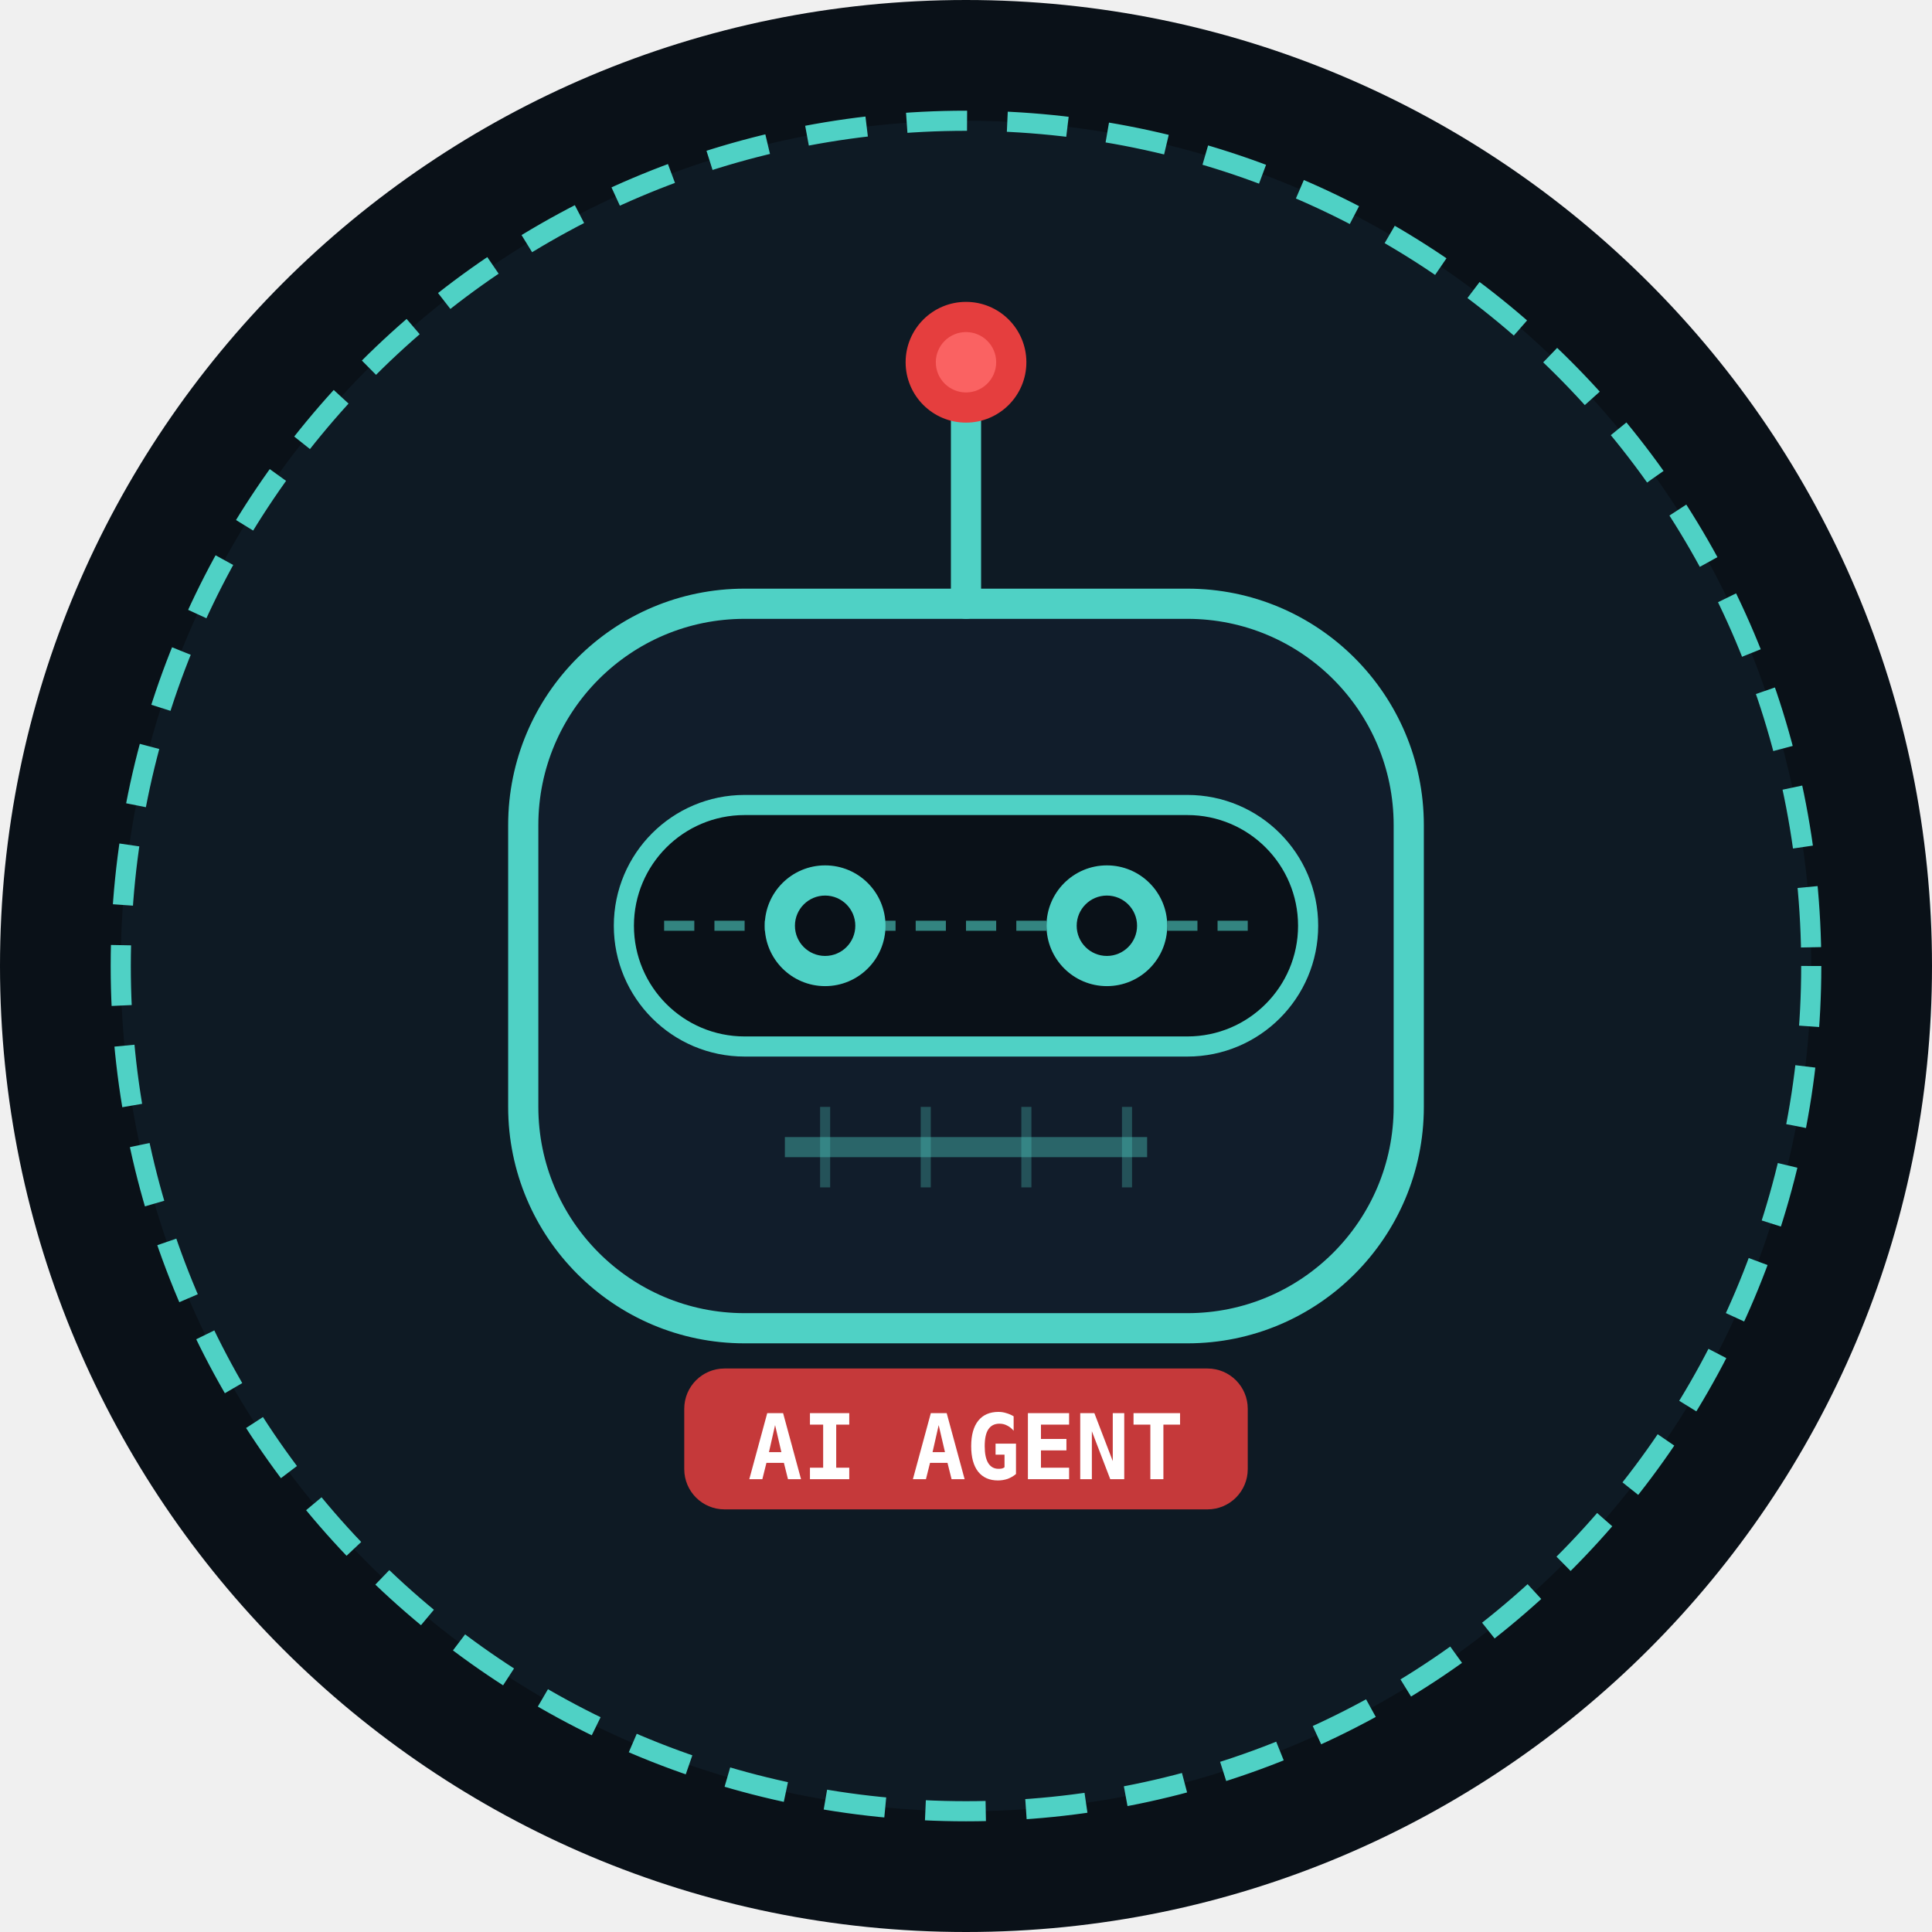
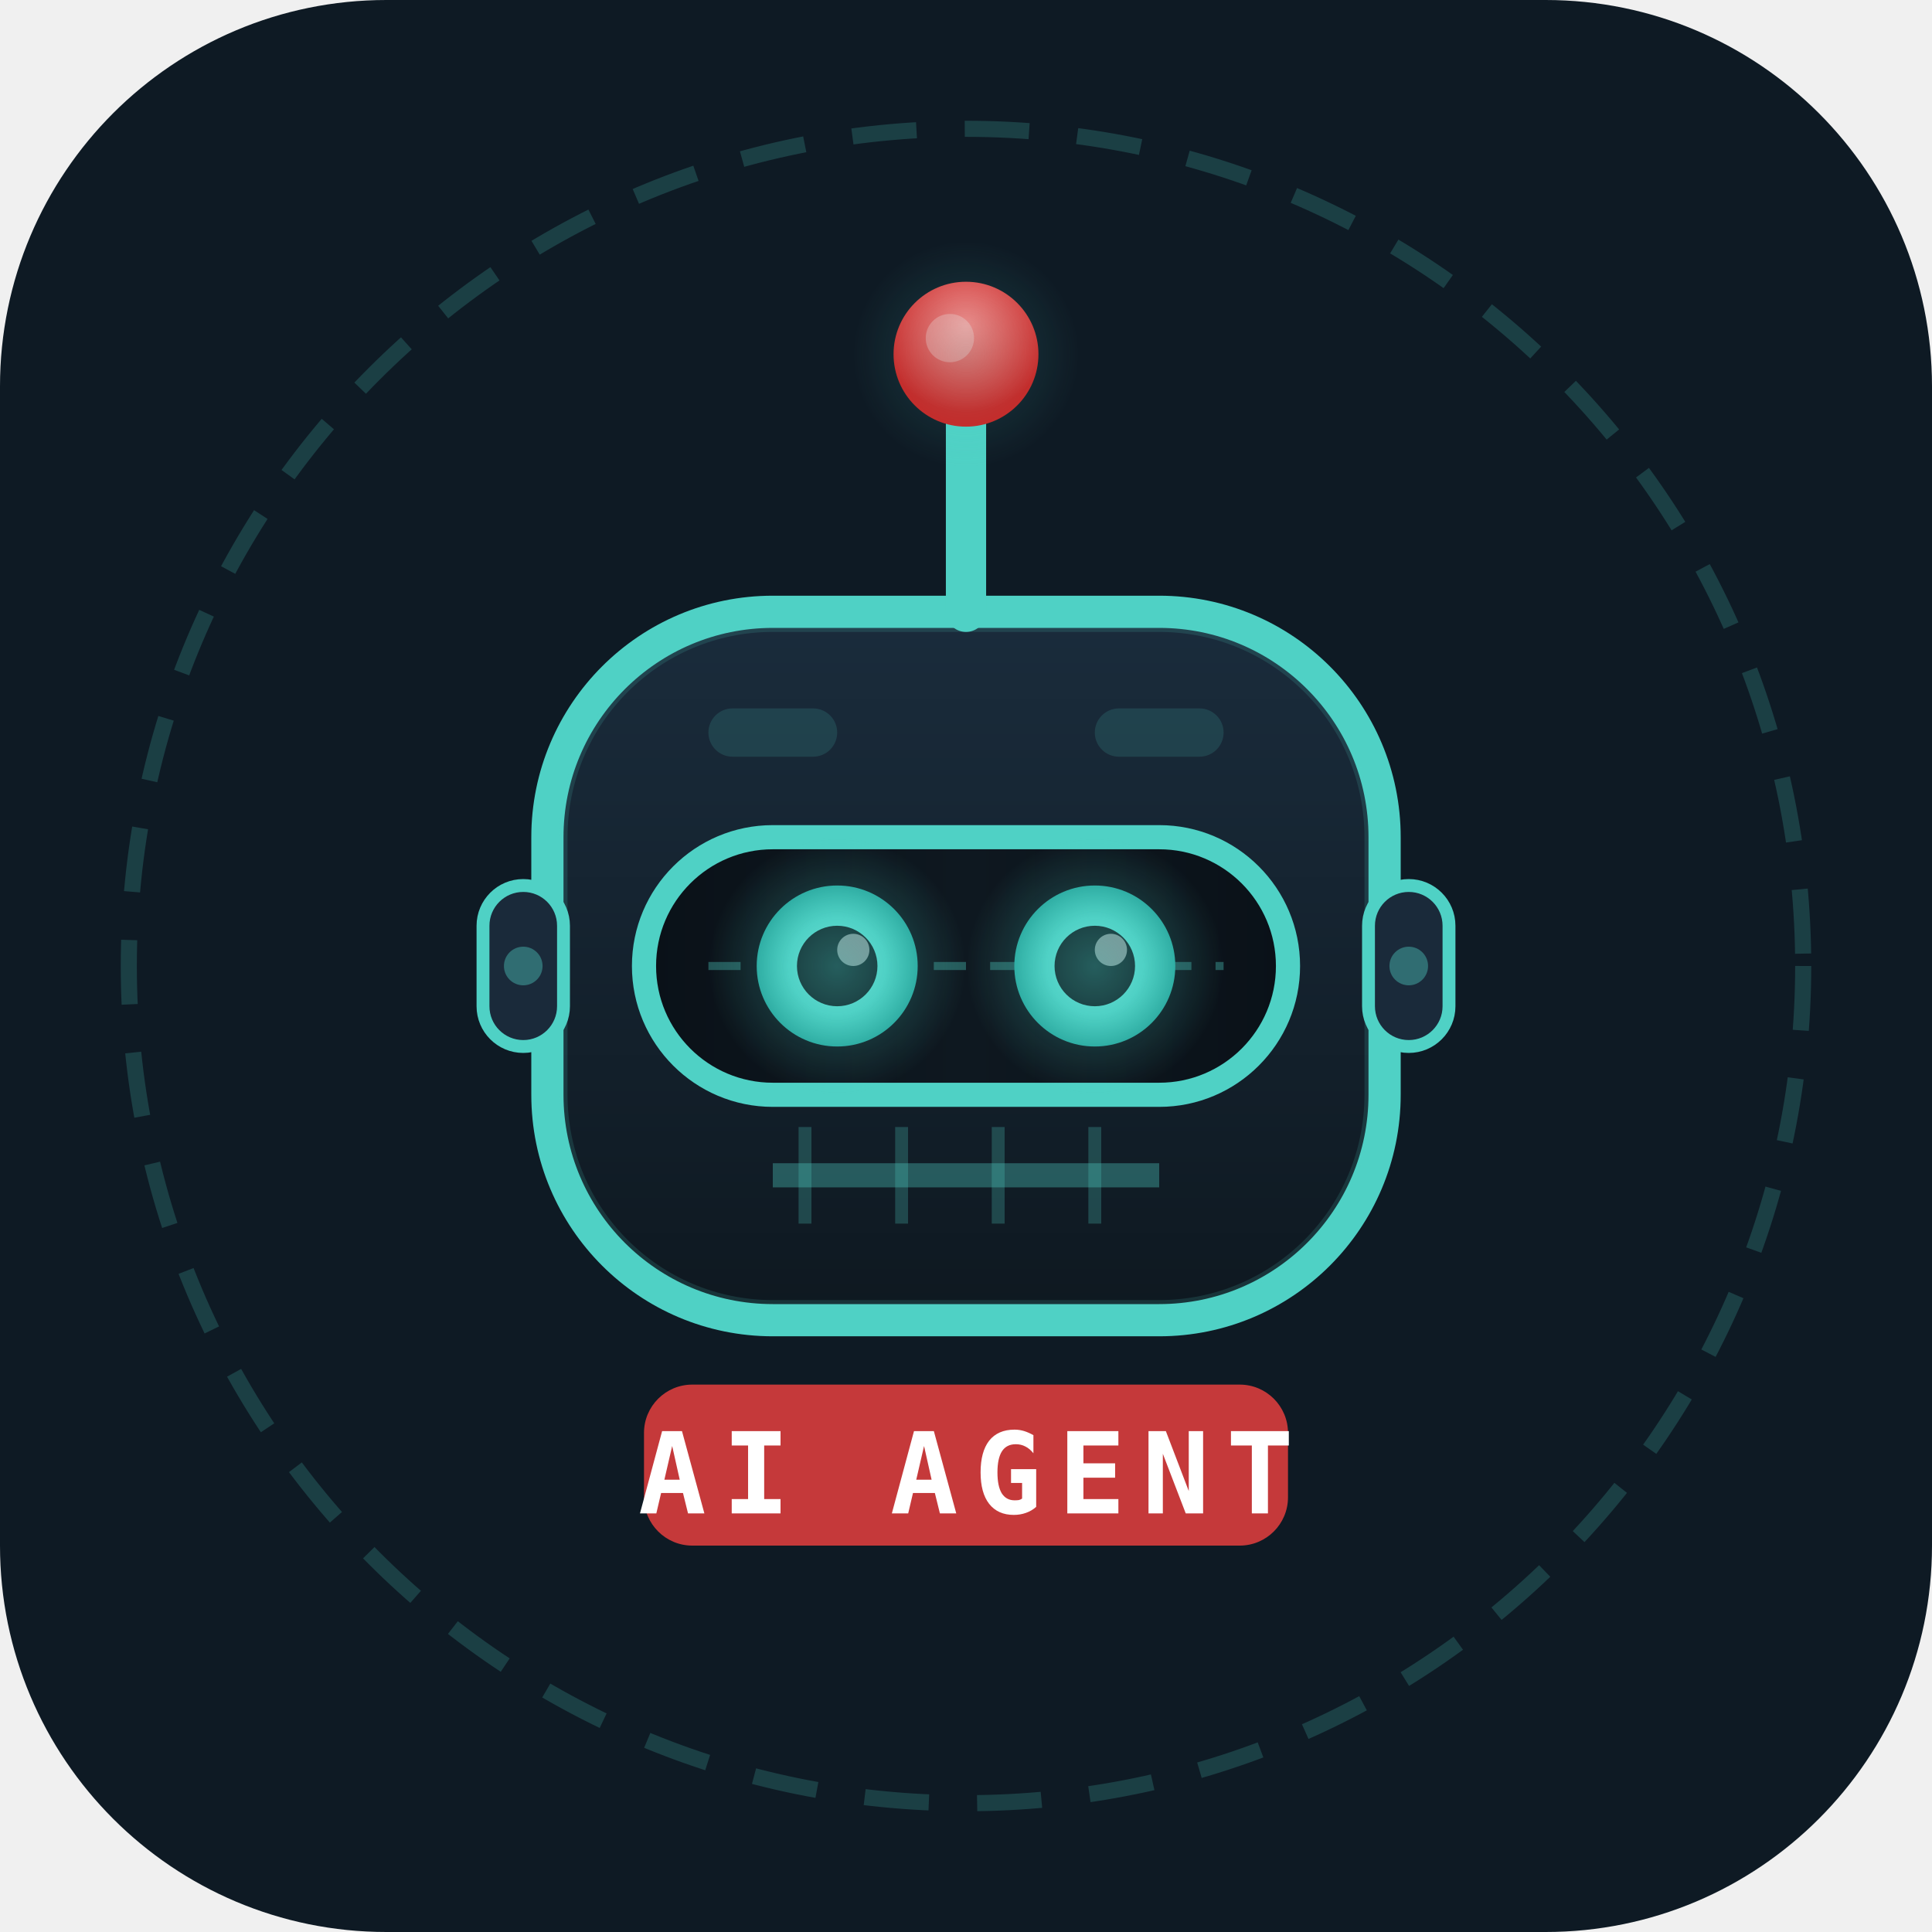
- <svg xmlns="http://www.w3.org/2000/svg" width="192" height="192" viewBox="0 0 192 192" fill="none">
-   <rect width="192" height="192" rx="96" fill="#0a1118" />
-   <circle cx="96" cy="96" r="84" fill="#0e1a24" stroke="#4fd1c5" stroke-width="2" stroke-dasharray="6 4" />
-   <rect x="52" y="60" width="88" height="72" rx="22" fill="#111d2b" stroke="#4fd1c5" stroke-width="3" />
-   <rect x="62" y="80" width="68" height="24" rx="12" fill="#0a1118" stroke="#4fd1c5" stroke-width="2" />
-   <line x1="66" y1="92" x2="126" y2="92" stroke="#4fd1c5" stroke-width="1" stroke-dasharray="3 2" opacity="0.6" />
-   <circle cx="82" cy="92" r="6" fill="#4fd1c5" />
-   <circle cx="82" cy="92" r="3" fill="#0a1118" />
-   <circle cx="110" cy="92" r="6" fill="#4fd1c5" />
-   <circle cx="110" cy="92" r="3" fill="#0a1118" />
-   <line x1="96" y1="40" x2="96" y2="60" stroke="#4fd1c5" stroke-width="3" stroke-linecap="round" />
-   <circle cx="96" cy="36" r="6" fill="#e53e3e" />
-   <circle cx="96" cy="36" r="3" fill="#ff6b6b" opacity="0.8" />
-   <line x1="78" y1="114" x2="114" y2="114" stroke="#4fd1c5" stroke-width="2" opacity="0.4" />
-   <line x1="82" y1="110" x2="82" y2="118" stroke="#4fd1c5" stroke-width="1" opacity="0.3" />
-   <line x1="92" y1="110" x2="92" y2="118" stroke="#4fd1c5" stroke-width="1" opacity="0.3" />
-   <line x1="102" y1="110" x2="102" y2="118" stroke="#4fd1c5" stroke-width="1" opacity="0.3" />
-   <line x1="112" y1="110" x2="112" y2="118" stroke="#4fd1c5" stroke-width="1" opacity="0.3" />
-   <rect x="68" y="136" width="56" height="14" rx="4" fill="#e53e3e" opacity="0.85" />
-   <text x="96" y="147" text-anchor="middle" fill="#fff" font-size="9" font-family="monospace" font-weight="700">AI AGENT</text>
+ <svg xmlns="http://www.w3.org/2000/svg" viewBox="0 0 120 120">
+   <defs>
+     <linearGradient id="aihead" x1="0" y1="0" x2="0" y2="1">
+       <stop offset="0%" stop-color="#1a2c3c" />
+       <stop offset="100%" stop-color="#0e1820" />
+     </linearGradient>
+     <linearGradient id="aivisor" x1="0" y1="0" x2="1" y2="0">
+       <stop offset="0%" stop-color="#0a1118" />
+       <stop offset="50%" stop-color="#0e1820" />
+       <stop offset="100%" stop-color="#0a1118" />
+     </linearGradient>
+     <radialGradient id="aieye" cx="0.5" cy="0.5" r="0.5">
+       <stop offset="0%" stop-color="#7aeae0" />
+       <stop offset="60%" stop-color="#4fd1c5" />
+       <stop offset="100%" stop-color="#2aa89e" />
+     </radialGradient>
+     <radialGradient id="aiantenna" cx="0.5" cy="0.3" r="0.6">
+       <stop offset="0%" stop-color="#ff8080" />
+       <stop offset="100%" stop-color="#cc2020" />
+     </radialGradient>
+     <radialGradient id="aieyeglow" cx="0.5" cy="0.5" r="0.5">
+       <stop offset="0%" stop-color="#4fd1c5" stop-opacity="0.4" />
+       <stop offset="100%" stop-color="#4fd1c5" stop-opacity="0" />
+     </radialGradient>
+   </defs>
+   <rect width="120" height="120" rx="24" fill="#0e1a24" />
+   <circle cx="60" cy="60" r="52" fill="none" stroke="#4fd1c5" stroke-width="1" stroke-dasharray="4 3" opacity="0.2" />
+   <rect x="34" y="38" width="52" height="44" rx="14" fill="url(#aihead)" stroke="#4fd1c5" stroke-width="2" />
+   <rect x="35" y="39" width="50" height="42" rx="13" fill="none" stroke="#4fd1c5" stroke-width="0.5" opacity="0.15" />
+   <rect x="40" y="52" width="40" height="16" rx="8" fill="url(#aivisor)" stroke="#4fd1c5" stroke-width="1.5" />
+   <line x1="44" y1="60" x2="76" y2="60" stroke="#4fd1c5" stroke-width="0.5" stroke-dasharray="2 1.5" opacity="0.35" />
+   <circle cx="52" cy="60" r="5" fill="url(#aieye)" />
+   <circle cx="52" cy="60" r="2.5" fill="#0a1118" />
+   <circle cx="53" cy="59" r="1" fill="#fff" opacity="0.5" />
+   <circle cx="52" cy="60" r="8" fill="url(#aieyeglow)" />
+   <circle cx="68" cy="60" r="5" fill="url(#aieye)" />
+   <circle cx="68" cy="60" r="2.5" fill="#0a1118" />
+   <circle cx="69" cy="59" r="1" fill="#fff" opacity="0.5" />
+   <circle cx="68" cy="60" r="8" fill="url(#aieyeglow)" />
+   <line x1="60" y1="24" x2="60" y2="38" stroke="#4fd1c5" stroke-width="2.5" stroke-linecap="round" />
+   <circle cx="60" cy="22" r="4.5" fill="url(#aiantenna)" />
+   <circle cx="59" cy="21" r="1.5" fill="#fff" opacity="0.25" />
+   <circle cx="60" cy="22" r="7" fill="url(#aieyeglow)" opacity="0.5" />
+   <line x1="48" y1="73" x2="72" y2="73" stroke="#4fd1c5" stroke-width="1.5" opacity="0.35" />
+   <line x1="50" y1="70" x2="50" y2="76" stroke="#4fd1c5" stroke-width="0.8" opacity="0.25" />
+   <line x1="56" y1="70" x2="56" y2="76" stroke="#4fd1c5" stroke-width="0.8" opacity="0.25" />
+   <line x1="62" y1="70" x2="62" y2="76" stroke="#4fd1c5" stroke-width="0.8" opacity="0.25" />
+   <line x1="68" y1="70" x2="68" y2="76" stroke="#4fd1c5" stroke-width="0.8" opacity="0.25" />
+   <rect x="30" y="55" width="5" height="10" rx="2.5" fill="#1a2a3a" stroke="#4fd1c5" stroke-width="0.8" />
+   <circle cx="32.5" cy="60" r="1.2" fill="#4fd1c5" opacity="0.4" />
+   <rect x="85" y="55" width="5" height="10" rx="2.5" fill="#1a2a3a" stroke="#4fd1c5" stroke-width="0.8" />
+   <circle cx="87.5" cy="60" r="1.2" fill="#4fd1c5" opacity="0.4" />
+   <rect x="40" y="86" width="40" height="10" rx="3" fill="#e53e3e" opacity="0.85" />
+   <text x="60" y="94" text-anchor="middle" fill="#fff" font-size="7" font-family="monospace" font-weight="700" letter-spacing="1">AI AGENT</text>
+   <rect x="44" y="44" width="8" height="3" rx="1.5" fill="#4fd1c5" opacity="0.15" />
+   <rect x="68" y="44" width="8" height="3" rx="1.5" fill="#4fd1c5" opacity="0.15" />
</svg>
